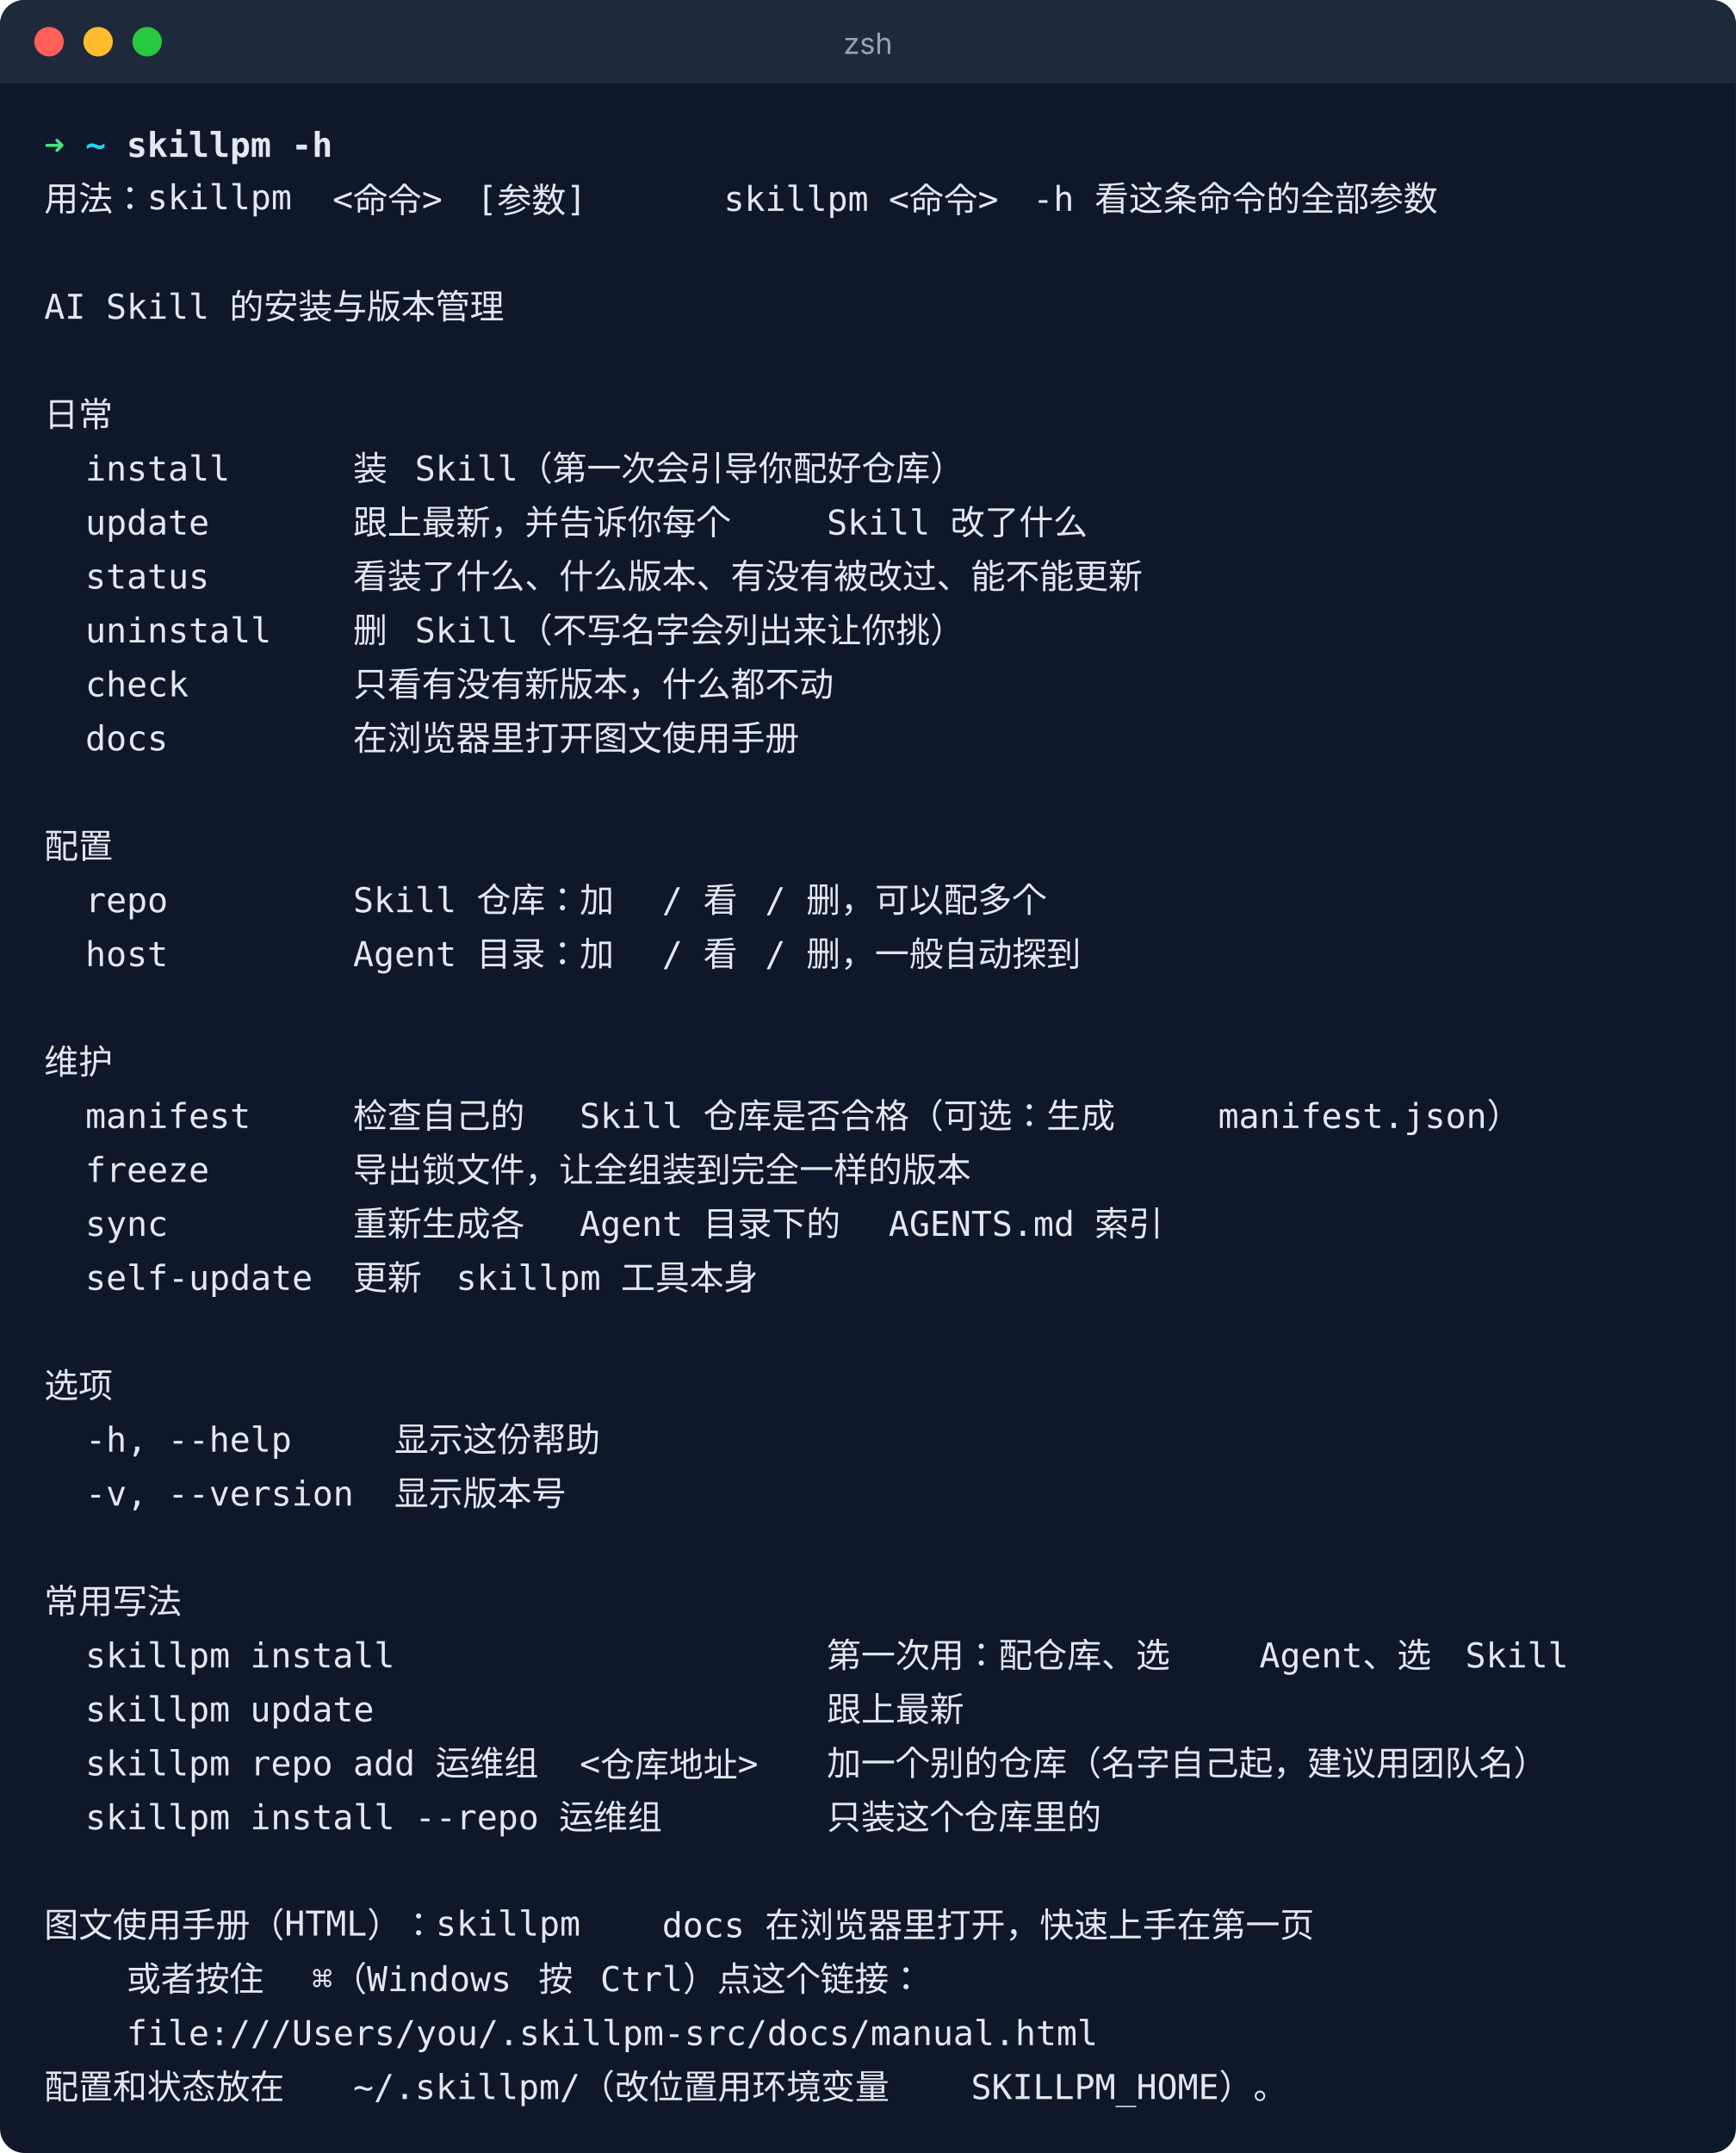
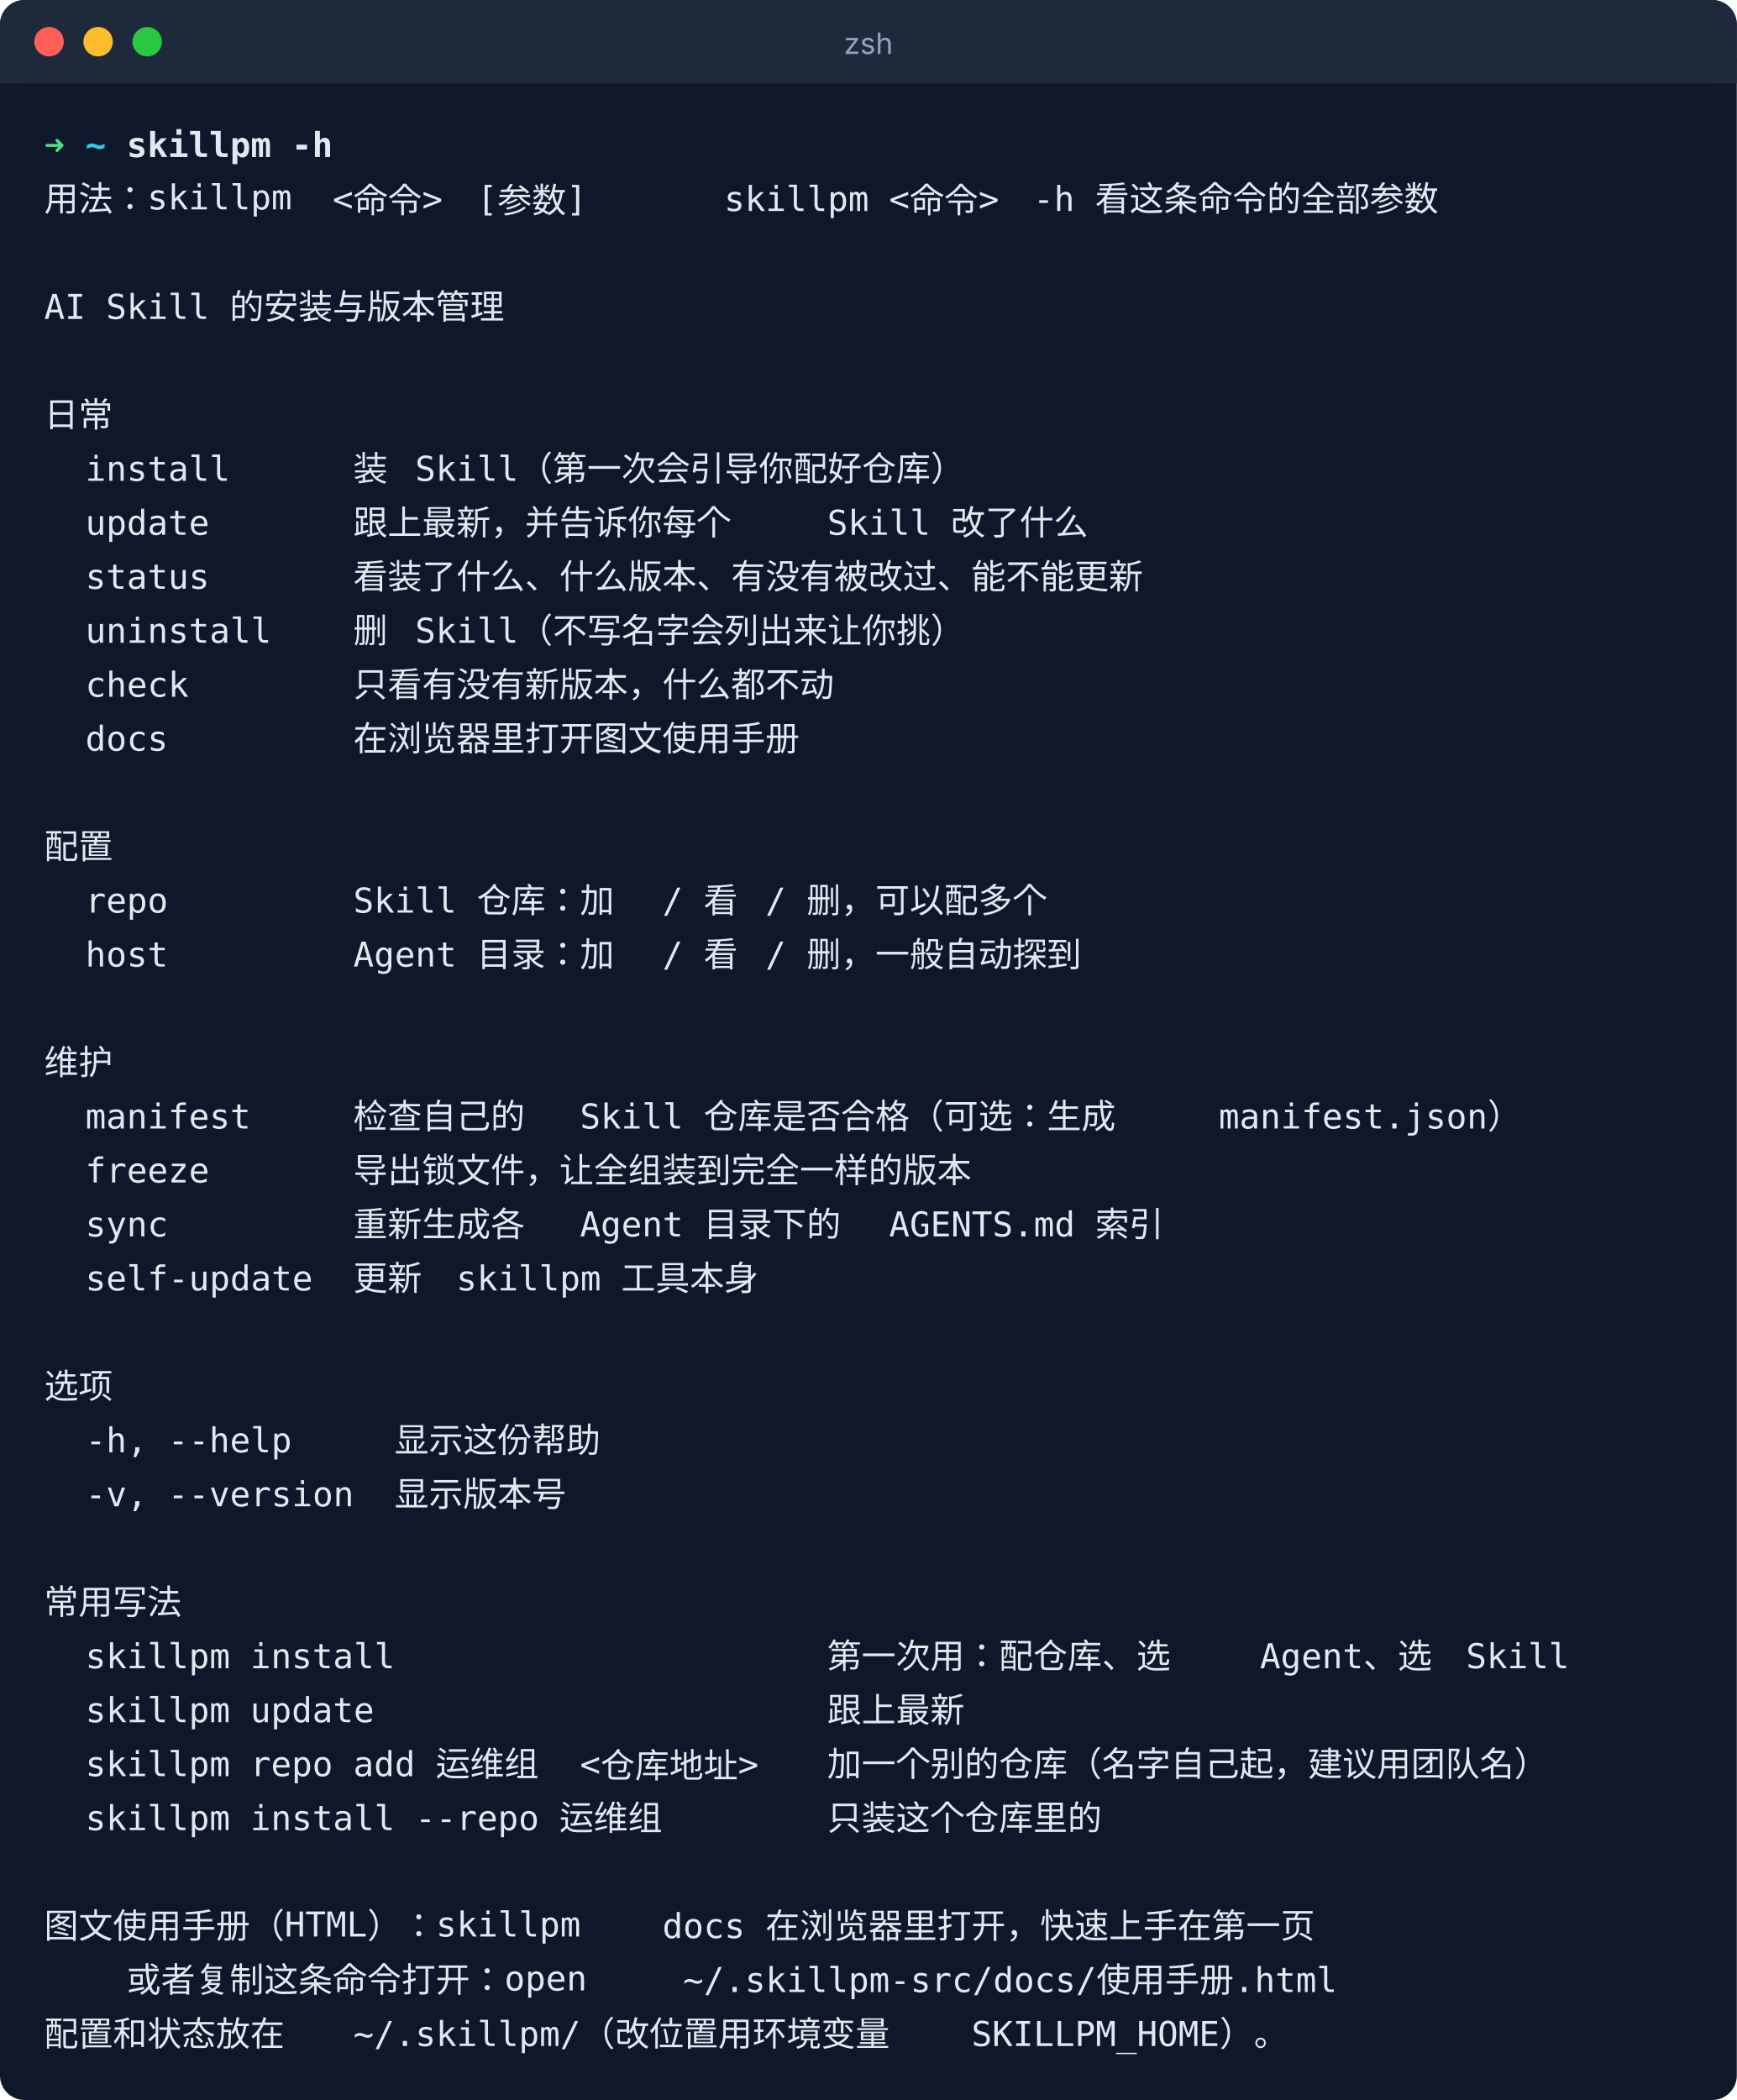
- <svg xmlns="http://www.w3.org/2000/svg" viewBox="0 0 708 878" width="708" height="878" role="img" aria-label="终端：skillpm -h">
-   <rect width="708" height="878" rx="10" fill="#0f172a" />
+ <svg xmlns="http://www.w3.org/2000/svg" viewBox="0 0 708 856" width="708" height="856" role="img" aria-label="终端：skillpm -h">
+   <rect width="708" height="856" rx="10" fill="#0f172a" />
  <rect width="708" height="34" rx="10" fill="#1e293b" />
  <rect y="24" width="708" height="10" fill="#1e293b" />
  <circle cx="20" cy="17" r="6" fill="#ff5f57" />
  <circle cx="40" cy="17" r="6" fill="#febc2e" />
  <circle cx="60" cy="17" r="6" fill="#28c840" />
  <text x="354.0" y="22" fill="#94a3b8" font-size="12" text-anchor="middle" font-family="-apple-system,PingFang SC,Microsoft YaHei,sans-serif">zsh</text>
  <g font-family="SF Mono,Menlo,Consolas,PingFang SC,Microsoft YaHei,monospace" font-size="14">
    <text x="18.0" y="64" fill="#4ade80" font-weight="700">➜</text>
    <text x="34.8" y="64" fill="#22d3ee" font-weight="700">~</text>
    <text x="51.6 60.0 68.4 76.8 85.2 93.6 102.0" y="64" fill="#e2e8f0" font-weight="700">skillpm</text>
    <text x="118.8 127.2" y="64" fill="#e2e8f0" font-weight="700">-h</text>
    <text x="18.0 34.8 51.6 68.4 76.8 85.2 93.6 102.0 110.4 118.8" y="86" fill="#e2e8f0">用法：skillpm</text>
    <text x="135.6 144.0 160.8 177.6" y="86" fill="#e2e8f0">&lt;命令&gt;</text>
    <text x="194.4 202.8 219.6 236.4" y="86" fill="#e2e8f0">[参数]</text>
    <text x="295.2 303.6 312.0 320.4 328.8 337.2 345.6" y="86" fill="#e2e8f0">skillpm</text>
    <text x="362.4 370.8 387.6 404.4" y="86" fill="#e2e8f0">&lt;命令&gt;</text>
    <text x="421.2 429.6" y="86" fill="#e2e8f0">-h</text>
    <text x="446.4 463.2 480.0 496.8 513.6 530.4 547.2 564.0 580.8 597.6" y="86" fill="#e2e8f0">看这条命令的全部参数</text>
    <text x="18.0 26.4" y="130" fill="#e2e8f0">AI</text>
    <text x="43.2 51.6 60.0 68.4 76.8" y="130" fill="#e2e8f0">Skill</text>
    <text x="93.6 110.4 127.2 144.0 160.8 177.6 194.4 211.2" y="130" fill="#e2e8f0">的安装与版本管理</text>
    <text x="18.0 34.8" y="174" fill="#e2e8f0">日常</text>
    <text x="34.8 43.2 51.6 60.0 68.4 76.8 85.2" y="196" fill="#e2e8f0">install</text>
    <text x="144.0" y="196" fill="#e2e8f0">装</text>
    <text x="169.2 177.6 186.0 194.4 202.8 211.2 228.0 244.8 261.6 278.4 295.2 312.0 328.8 345.6 362.4 379.2 396.0 412.8" y="196" fill="#e2e8f0">Skill（第一次会引导你配好仓库）</text>
    <text x="34.8 43.2 51.6 60.0 68.4 76.8" y="218" fill="#e2e8f0">update</text>
    <text x="144.0 160.8 177.6 194.4 211.2 228.0 244.8 261.6 278.4 295.2 312.0" y="218" fill="#e2e8f0">跟上最新，并告诉你每个</text>
    <text x="337.2 345.6 354.0 362.4 370.8" y="218" fill="#e2e8f0">Skill</text>
    <text x="387.6 404.4 421.2 438.0" y="218" fill="#e2e8f0">改了什么</text>
    <text x="34.8 43.2 51.6 60.0 68.4 76.8" y="240" fill="#e2e8f0">status</text>
    <text x="144.0 160.8 177.6 194.4 211.2 228.0 244.8 261.6 278.4 295.2 312.0 328.8 345.6 362.4 379.2 396.0 412.8 429.6 446.4 463.2 480.0 496.8 513.6" y="240" fill="#e2e8f0">看装了什么、什么版本、有没有被改过、能不能更新</text>
    <text x="34.8 43.2 51.6 60.0 68.4 76.8 85.2 93.6 102.0" y="262" fill="#e2e8f0">uninstall</text>
    <text x="144.0" y="262" fill="#e2e8f0">删</text>
    <text x="169.2 177.6 186.0 194.4 202.8 211.2 228.0 244.8 261.6 278.4 295.2 312.0 328.8 345.6 362.4 379.2 396.0 412.8" y="262" fill="#e2e8f0">Skill（不写名字会列出来让你挑）</text>
    <text x="34.8 43.2 51.6 60.0 68.4" y="284" fill="#e2e8f0">check</text>
    <text x="144.0 160.8 177.6 194.4 211.2 228.0 244.8 261.6 278.4 295.2 312.0 328.8 345.6 362.4" y="284" fill="#e2e8f0">只看有没有新版本，什么都不动</text>
    <text x="34.8 43.2 51.6 60.0" y="306" fill="#e2e8f0">docs</text>
    <text x="144.0 160.8 177.6 194.4 211.2 228.0 244.8 261.6 278.4 295.2 312.0 328.8 345.6" y="306" fill="#e2e8f0">在浏览器里打开图文使用手册</text>
    <text x="18.0 34.8" y="350" fill="#e2e8f0">配置</text>
    <text x="34.8 43.2 51.6 60.0" y="372" fill="#e2e8f0">repo</text>
    <text x="144.0 152.4 160.8 169.2 177.6" y="372" fill="#e2e8f0">Skill</text>
    <text x="194.4 211.2 228.0 244.8" y="372" fill="#e2e8f0">仓库：加</text>
    <text x="270.0" y="372" fill="#e2e8f0">/</text>
    <text x="286.8" y="372" fill="#e2e8f0">看</text>
    <text x="312.0" y="372" fill="#e2e8f0">/</text>
    <text x="328.8 345.6 362.4 379.2 396.0 412.8 429.6" y="372" fill="#e2e8f0">删，可以配多个</text>
    <text x="34.8 43.2 51.6 60.0" y="394" fill="#e2e8f0">host</text>
    <text x="144.0 152.4 160.8 169.2 177.6" y="394" fill="#e2e8f0">Agent</text>
    <text x="194.4 211.2 228.0 244.8" y="394" fill="#e2e8f0">目录：加</text>
    <text x="270.0" y="394" fill="#e2e8f0">/</text>
    <text x="286.8" y="394" fill="#e2e8f0">看</text>
    <text x="312.0" y="394" fill="#e2e8f0">/</text>
    <text x="328.8 345.6 362.4 379.2 396.0 412.8 429.6 446.4" y="394" fill="#e2e8f0">删，一般自动探到</text>
    <text x="18.0 34.8" y="438" fill="#e2e8f0">维护</text>
    <text x="34.8 43.2 51.6 60.0 68.4 76.8 85.2 93.6" y="460" fill="#e2e8f0">manifest</text>
    <text x="144.0 160.8 177.6 194.4 211.2" y="460" fill="#e2e8f0">检查自己的</text>
    <text x="236.4 244.8 253.2 261.6 270.0" y="460" fill="#e2e8f0">Skill</text>
    <text x="286.8 303.6 320.4 337.2 354.0 370.8 387.6 404.4 421.2 438.0 454.8 471.6" y="460" fill="#e2e8f0">仓库是否合格（可选：生成</text>
    <text x="496.8 505.2 513.6 522.0 530.4 538.8 547.2 555.6 564.0 572.4 580.8 589.2 597.6 606.0" y="460" fill="#e2e8f0">manifest.json）</text>
    <text x="34.8 43.2 51.6 60.0 68.4 76.8" y="482" fill="#e2e8f0">freeze</text>
    <text x="144.0 160.8 177.6 194.4 211.2 228.0 244.8 261.6 278.4 295.2 312.0 328.8 345.6 362.4 379.2 396.0 412.8 429.6" y="482" fill="#e2e8f0">导出锁文件，让全组装到完全一样的版本</text>
    <text x="34.8 43.2 51.6 60.0" y="504" fill="#e2e8f0">sync</text>
    <text x="144.0 160.8 177.6 194.4 211.2" y="504" fill="#e2e8f0">重新生成各</text>
    <text x="236.4 244.8 253.2 261.6 270.0" y="504" fill="#e2e8f0">Agent</text>
    <text x="286.8 303.6 320.4 337.2" y="504" fill="#e2e8f0">目录下的</text>
    <text x="362.4 370.8 379.2 387.6 396.0 404.4 412.8 421.2 429.6" y="504" fill="#e2e8f0">AGENTS.md</text>
    <text x="446.4 463.2" y="504" fill="#e2e8f0">索引</text>
    <text x="34.8 43.2 51.6 60.0 68.4 76.8 85.2 93.6 102.0 110.4 118.8" y="526" fill="#e2e8f0">self-update</text>
    <text x="144.0 160.8" y="526" fill="#e2e8f0">更新</text>
    <text x="186.0 194.4 202.8 211.2 219.6 228.0 236.4" y="526" fill="#e2e8f0">skillpm</text>
    <text x="253.2 270.0 286.8 303.6" y="526" fill="#e2e8f0">工具本身</text>
    <text x="18.0 34.8" y="570" fill="#e2e8f0">选项</text>
    <text x="34.8 43.2 51.6" y="592" fill="#e2e8f0">-h,</text>
    <text x="68.4 76.8 85.2 93.6 102.0 110.4" y="592" fill="#e2e8f0">--help</text>
    <text x="160.8 177.6 194.4 211.2 228.0 244.8" y="592" fill="#e2e8f0">显示这份帮助</text>
    <text x="34.8 43.2 51.6" y="614" fill="#e2e8f0">-v,</text>
    <text x="68.4 76.8 85.2 93.6 102.0 110.4 118.8 127.2 135.6" y="614" fill="#e2e8f0">--version</text>
    <text x="160.8 177.6 194.4 211.2 228.0" y="614" fill="#e2e8f0">显示版本号</text>
    <text x="18.0 34.8 51.6 68.4" y="658" fill="#e2e8f0">常用写法</text>
    <text x="34.8 43.2 51.6 60.0 68.4 76.8 85.2" y="680" fill="#e2e8f0">skillpm</text>
    <text x="102.0 110.4 118.8 127.2 135.6 144.0 152.4" y="680" fill="#e2e8f0">install</text>
    <text x="337.2 354.0 370.8 387.6 404.4 421.2 438.0 454.8 471.6 488.4" y="680" fill="#e2e8f0">第一次用：配仓库、选</text>
    <text x="513.6 522.0 530.4 538.8 547.2 555.6 572.4" y="680" fill="#e2e8f0">Agent、选</text>
    <text x="597.6 606.0 614.4 622.8 631.2" y="680" fill="#e2e8f0">Skill</text>
    <text x="34.8 43.2 51.6 60.0 68.4 76.8 85.2" y="702" fill="#e2e8f0">skillpm</text>
    <text x="102.0 110.4 118.8 127.2 135.6 144.0" y="702" fill="#e2e8f0">update</text>
    <text x="337.2 354.0 370.8 387.6" y="702" fill="#e2e8f0">跟上最新</text>
    <text x="34.8 43.2 51.6 60.0 68.4 76.8 85.2" y="724" fill="#e2e8f0">skillpm</text>
    <text x="102.0 110.4 118.8 127.2" y="724" fill="#e2e8f0">repo</text>
    <text x="144.0 152.4 160.8" y="724" fill="#e2e8f0">add</text>
    <text x="177.6 194.4 211.2" y="724" fill="#e2e8f0">运维组</text>
    <text x="236.4 244.8 261.6 278.4 295.2 312.0" y="724" fill="#e2e8f0">&lt;仓库地址&gt;</text>
    <text x="337.2 354.0 370.8 387.6 404.4 421.2 438.0 454.8 471.6 488.4 505.2 522.0 538.8 555.6 572.4 589.2 606.0 622.8 639.6 656.4 673.2" y="724" fill="#e2e8f0">加一个别的仓库（名字自己起，建议用团队名）</text>
    <text x="34.8 43.2 51.6 60.0 68.4 76.8 85.2" y="746" fill="#e2e8f0">skillpm</text>
    <text x="102.0 110.4 118.8 127.2 135.6 144.0 152.4" y="746" fill="#e2e8f0">install</text>
    <text x="169.2 177.6 186.0 194.4 202.8 211.2" y="746" fill="#e2e8f0">--repo</text>
    <text x="228.0 244.8 261.6" y="746" fill="#e2e8f0">运维组</text>
    <text x="337.2 354.0 370.8 387.6 404.4 421.2 438.0 454.8" y="746" fill="#e2e8f0">只装这个仓库里的</text>
    <text x="18.0 34.8 51.6 68.4 85.2 102.0 118.8 135.6 144.0 152.4 160.8 169.2 186.0 202.8 211.2 219.6 228.0 236.4 244.8 253.2" y="790" fill="#e2e8f0">图文使用手册（HTML）：skillpm</text>
    <text x="270.0 278.4 286.8 295.2" y="790" fill="#e2e8f0">docs</text>
    <text x="312.0 328.8 345.6 362.4 379.2 396.0 412.8 429.6 446.4 463.2 480.0 496.8 513.6 530.4 547.2 564.0" y="790" fill="#e2e8f0">在浏览器里打开，快速上手在第一页</text>
-     <text x="51.6 68.4 85.2 102.0" y="812" fill="#e2e8f0">或者按住</text>
-     <text x="127.2 135.6 152.4 160.8 169.2 177.6 186.0 194.4 202.8" y="812" fill="#e2e8f0">⌘（Windows</text>
-     <text x="219.6" y="812" fill="#e2e8f0">按</text>
-     <text x="244.8 253.2 261.6 270.0 278.4 295.2 312.0 328.8 345.6 362.4 379.2" y="812" fill="#e2e8f0">Ctrl）点这个链接：</text>
-     <text x="51.6 60.0 68.4 76.8 85.2 93.6 102.0 110.4 118.8 127.2 135.6 144.0 152.4 160.8 169.2 177.6 186.0 194.4 202.8 211.2 219.6 228.0 236.4 244.8 253.2 261.6 270.0 278.4 286.8 295.2 303.6 312.0 320.4 328.8 337.2 345.6 354.0 362.4 370.8 379.2 387.6 396.0 404.4 412.8 421.2 429.6 438.0" y="834" fill="#e2e8f0">file:///Users/you/.skillpm-src/docs/manual.html</text>
-     <text x="18.0 34.8 51.6 68.4 85.2 102.0 118.8" y="856" fill="#e2e8f0">配置和状态放在</text>
-     <text x="144.0 152.4 160.8 169.2 177.6 186.0 194.4 202.8 211.2 219.6 228.0 236.4 253.2 270.0 286.8 303.6 320.4 337.2 354.0 370.8" y="856" fill="#e2e8f0">~/.skillpm/（改位置用环境变量</text>
-     <text x="396.0 404.4 412.8 421.2 429.6 438.0 446.4 454.8 463.2 471.6 480.0 488.4 496.8 513.6" y="856" fill="#e2e8f0">SKILLPM_HOME）。</text>
+     <text x="51.6 68.4 85.2 102.0 118.8 135.6 152.4 169.2 186.0 202.8 219.6 236.4 244.8 253.2 261.6" y="812" fill="#e2e8f0">或者复制这条命令打开：open</text>
+     <text x="278.4 286.8 295.2 303.6 312.0 320.4 328.8 337.2 345.6 354.0 362.4 370.8 379.2 387.6 396.0 404.4 412.8 421.2 429.6 438.0 446.4 463.2 480.0 496.8 513.6 522.0 530.4 538.8 547.2" y="812" fill="#e2e8f0">~/.skillpm-src/docs/使用手册.html</text>
+     <text x="18.0 34.8 51.6 68.4 85.2 102.0 118.8" y="834" fill="#e2e8f0">配置和状态放在</text>
+     <text x="144.0 152.4 160.8 169.2 177.6 186.0 194.4 202.8 211.2 219.6 228.0 236.4 253.2 270.0 286.8 303.6 320.4 337.2 354.0 370.8" y="834" fill="#e2e8f0">~/.skillpm/（改位置用环境变量</text>
+     <text x="396.0 404.4 412.8 421.2 429.6 438.0 446.4 454.8 463.2 471.6 480.0 488.4 496.8 513.6" y="834" fill="#e2e8f0">SKILLPM_HOME）。</text>
  </g>
</svg>
